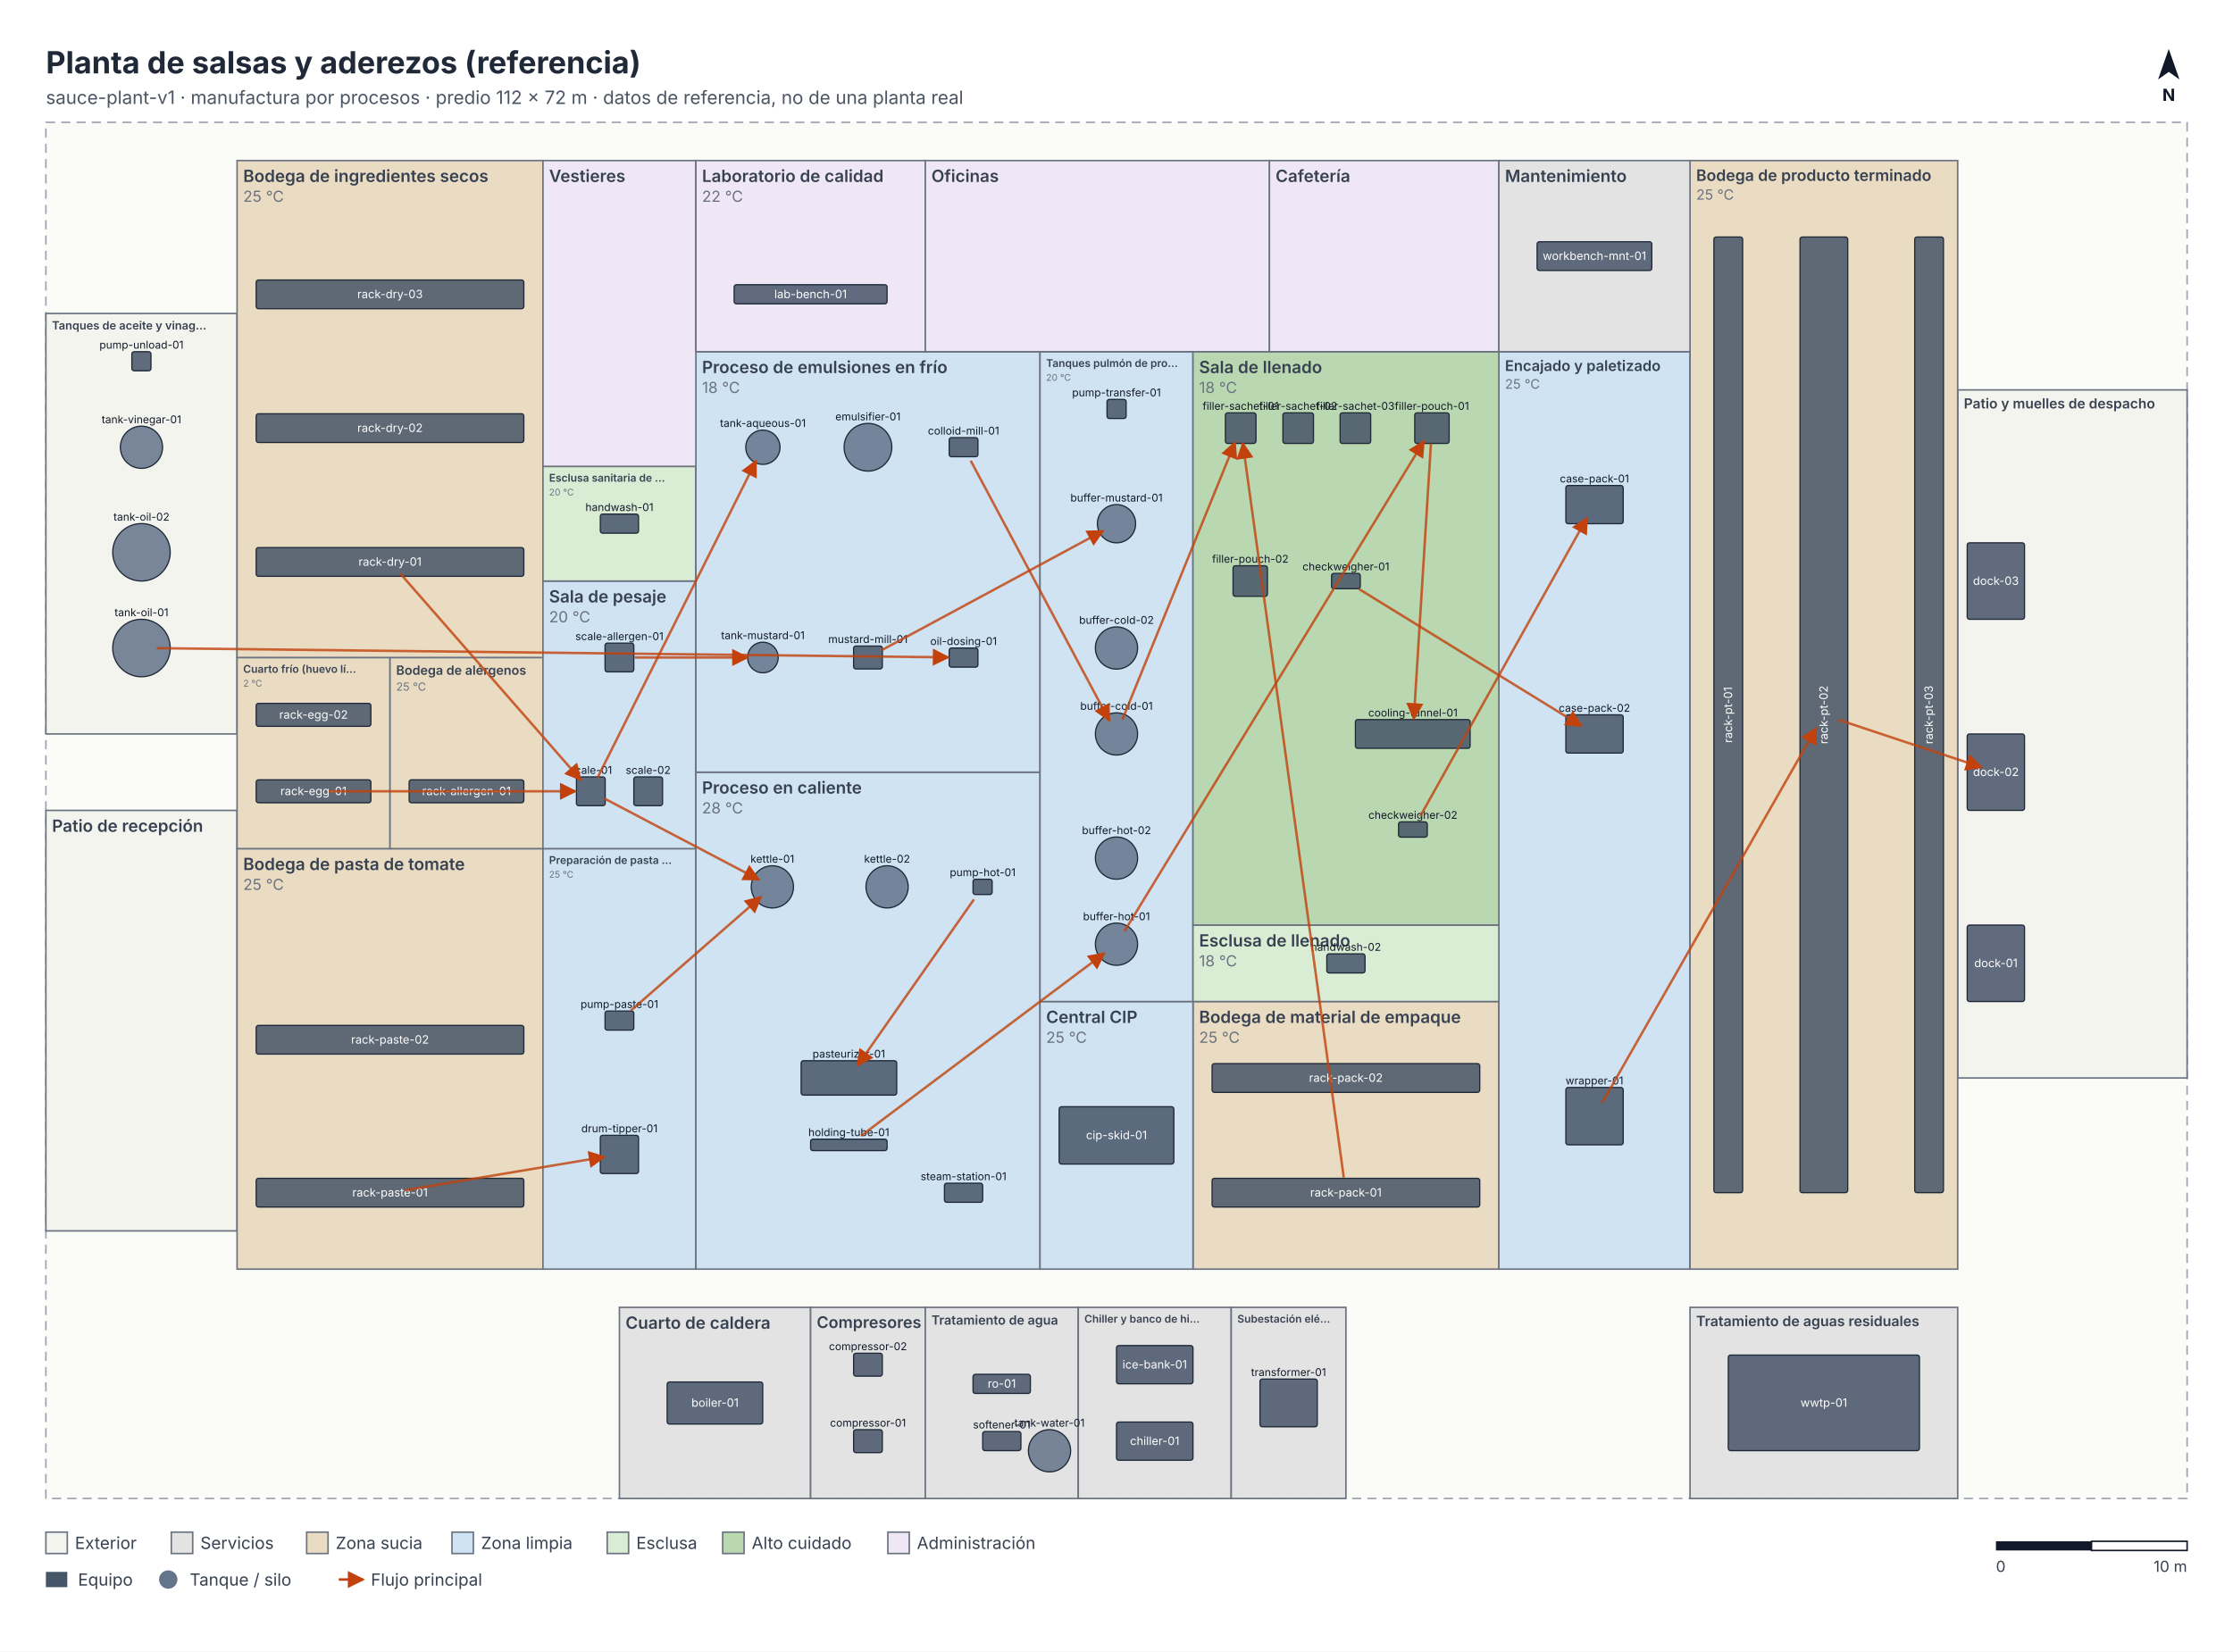
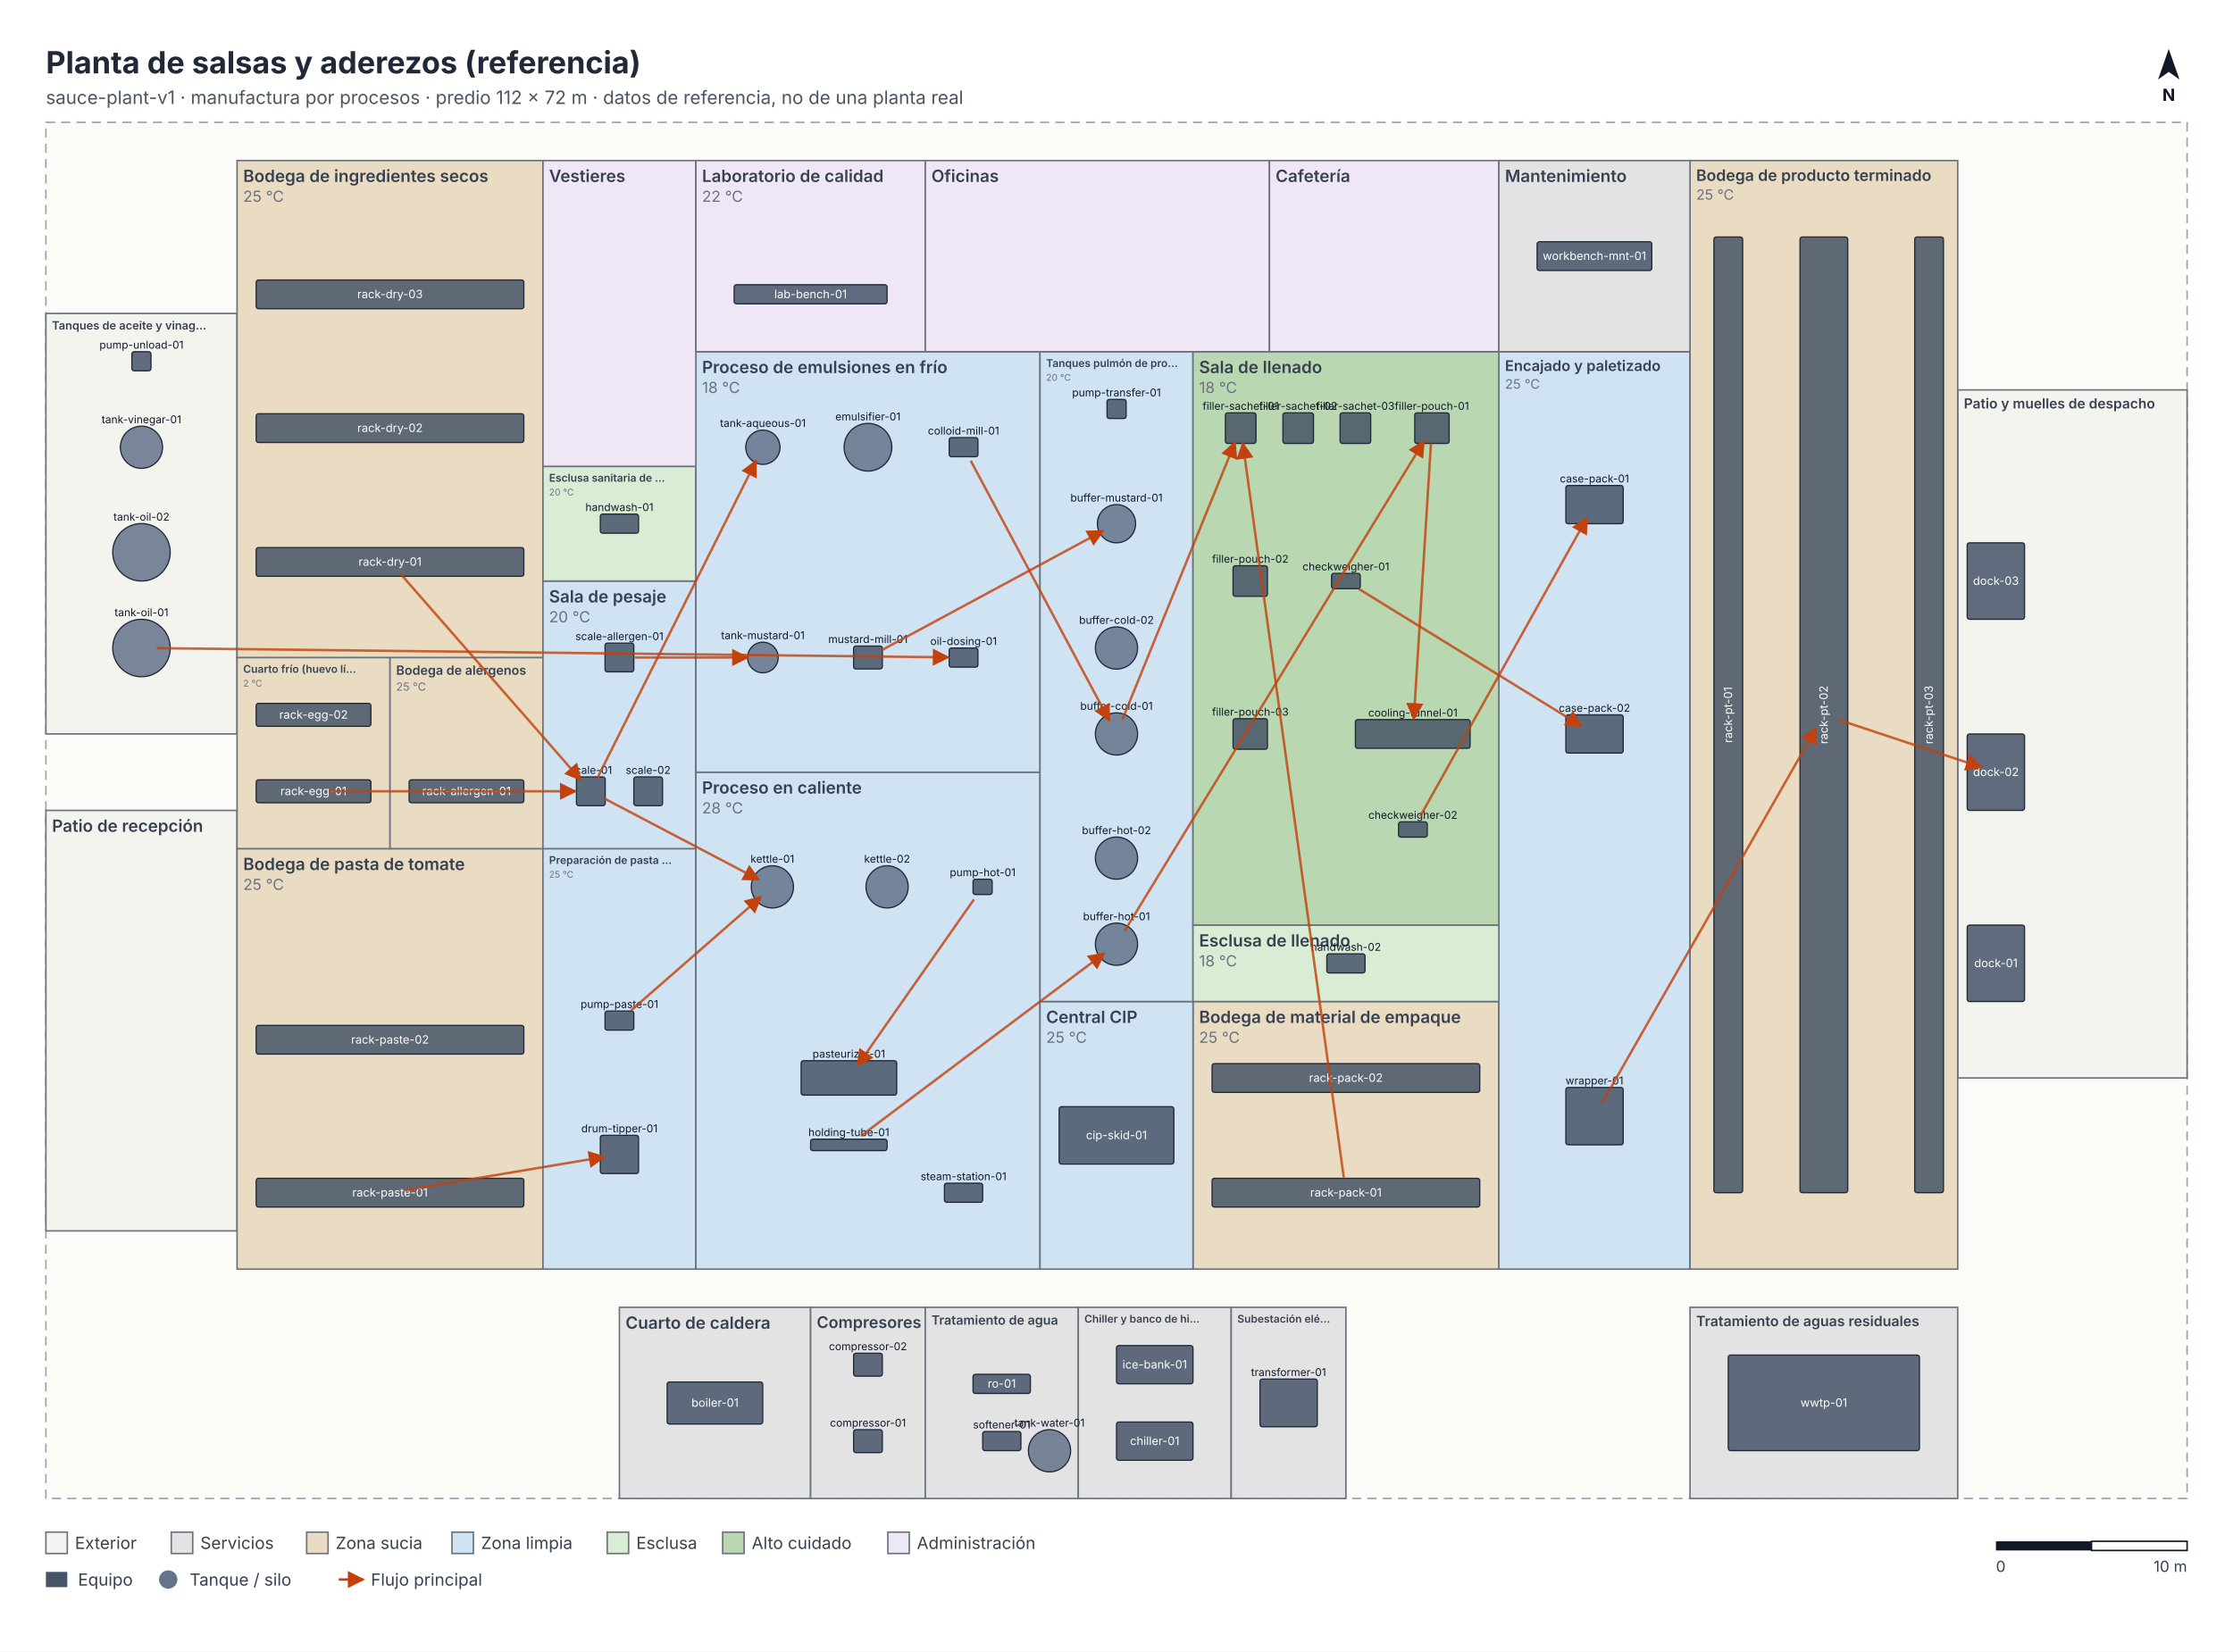
<svg xmlns="http://www.w3.org/2000/svg" width="1460" height="1080" viewBox="0 0 1460 1080" font-family="Inter, Helvetica, Arial, sans-serif">
  <defs>
    <pattern id="hatch" width="6" height="6" patternUnits="userSpaceOnUse" patternTransform="rotate(45)">
      <line x1="0" y1="0" x2="0" y2="6" stroke="#d4a017" stroke-width="1.2" stroke-opacity="0.45" />
    </pattern>
    <marker id="arrow" viewBox="0 0 10 10" refX="9" refY="5" markerWidth="7" markerHeight="7" orient="auto-start-reverse">
      <path d="M0,0 L10,5 L0,10 z" fill="#c2410c" />
    </marker>
  </defs>
  <rect width="100%" height="100%" fill="#ffffff" />
  <text x="30" y="48" font-size="20" font-weight="700" fill="#1f2937">Planta de salsas y aderezos (referencia)</text>
  <text x="30" y="68" font-size="12" fill="#4b5563">sauce-plant-v1 · manufactura por procesos · predio 112 × 72 m · datos de referencia, no de una planta real</text>
  <rect x="30.0" y="80.0" width="1400.0" height="900.0" fill="#fbfbf8" stroke="#9ca3af" stroke-dasharray="6 4" />
  <rect x="30.0" y="530.0" width="125.0" height="275.0" fill="#f4f4ef" stroke="#6b7280" stroke-width="1" />
  <text x="34.0" y="544.0" font-size="11.0" font-weight="600" fill="#374151">Patio de recepción</text>
  <rect x="30.0" y="205.0" width="125.0" height="275.0" fill="#f4f4ef" stroke="#6b7280" stroke-width="1" />
  <text x="34.0" y="215.5" font-size="7.471" font-weight="600" fill="#374151">Tanques de aceite y vinag…</text>
  <rect x="405.0" y="855.0" width="125.0" height="125.0" fill="#e3e3e3" stroke="#6b7280" stroke-width="1" />
  <text x="409.0" y="869.0" font-size="11.0" font-weight="600" fill="#374151">Cuarto de caldera</text>
  <rect x="530.0" y="855.0" width="75.0" height="125.0" fill="#e3e3e3" stroke="#6b7280" stroke-width="1" />
  <text x="534.0" y="868.5" font-size="10.502" font-weight="600" fill="#374151">Compresores</text>
  <rect x="605.0" y="855.0" width="100.0" height="125.0" fill="#e3e3e3" stroke="#6b7280" stroke-width="1" />
  <text x="609.0" y="866.3" font-size="8.348" font-weight="600" fill="#374151">Tratamiento de agua</text>
  <rect x="705.0" y="855.0" width="100.0" height="125.0" fill="#e3e3e3" stroke="#6b7280" stroke-width="1" />
  <text x="709.0" y="865.0" font-size="7.0" font-weight="600" fill="#374151">Chiller y banco de hi…</text>
  <rect x="805.0" y="855.0" width="75.0" height="125.0" fill="#e3e3e3" stroke="#6b7280" stroke-width="1" />
  <text x="809.0" y="865.0" font-size="7.0" font-weight="600" fill="#374151">Subestación elé…</text>
  <rect x="1105.0" y="855.0" width="175.0" height="125.0" fill="#e3e3e3" stroke="#6b7280" stroke-width="1" />
  <text x="1109.0" y="867.3" font-size="9.288" font-weight="600" fill="#374151">Tratamiento de aguas residuales</text>
  <rect x="1280.0" y="255.0" width="150.0" height="450.0" fill="#f4f4ef" stroke="#6b7280" stroke-width="1" />
  <text x="1284.0" y="267.1" font-size="9.068" font-weight="600" fill="#374151">Patio y muelles de despacho</text>
  <rect x="155.0" y="555.0" width="200.0" height="275.0" fill="#e9dcc3" stroke="#6b7280" stroke-width="1" />
  <text x="159.0" y="569.0" font-size="11.0" font-weight="600" fill="#374151">Bodega de pasta de tomate</text>
  <text x="159.0" y="582.0" font-size="10.0" fill="#6b7280">25 °C</text>
  <rect x="155.0" y="430.0" width="100.0" height="125.0" fill="#e9dcc3" stroke="#6b7280" stroke-width="1" />
  <text x="159.0" y="440.0" font-size="7.0" font-weight="600" fill="#374151">Cuarto frío (huevo lí…</text>
  <text x="159.0" y="449.0" font-size="6.0" fill="#6b7280">2 °C</text>
  <rect x="255.0" y="430.0" width="100.0" height="125.0" fill="#e9dcc3" stroke="#6b7280" stroke-width="1" />
  <text x="259.0" y="441.3" font-size="8.348" font-weight="600" fill="#374151">Bodega de alérgenos</text>
  <text x="259.0" y="451.7" font-size="7.348" fill="#6b7280">25 °C</text>
  <rect x="155.0" y="105.0" width="200.0" height="325.0" fill="#e9dcc3" stroke="#6b7280" stroke-width="1" />
  <text x="159.0" y="119.0" font-size="11.0" font-weight="600" fill="#374151">Bodega de ingredientes secos</text>
  <text x="159.0" y="132.0" font-size="10.0" fill="#6b7280">25 °C</text>
  <rect x="780.0" y="655.0" width="200.0" height="175.0" fill="#e9dcc3" stroke="#6b7280" stroke-width="1" />
  <text x="784.0" y="669.0" font-size="11.0" font-weight="600" fill="#374151">Bodega de material de empaque</text>
  <text x="784.0" y="682.0" font-size="10.0" fill="#6b7280">25 °C</text>
  <rect x="355.0" y="555.0" width="100.0" height="275.0" fill="#cfe3f2" stroke="#6b7280" stroke-width="1" />
  <text x="359.0" y="565.0" font-size="7.0" font-weight="600" fill="#374151">Preparación de pasta …</text>
  <text x="359.0" y="574.0" font-size="6.0" fill="#6b7280">25 °C</text>
  <rect x="355.0" y="380.0" width="100.0" height="175.0" fill="#cfe3f2" stroke="#6b7280" stroke-width="1" />
  <text x="359.0" y="394.0" font-size="11.0" font-weight="600" fill="#374151">Sala de pesaje</text>
  <text x="359.0" y="407.0" font-size="10.0" fill="#6b7280">20 °C</text>
  <rect x="355.0" y="305.0" width="100.0" height="75.0" fill="#d9ecd4" stroke="#6b7280" stroke-width="1" />
  <text x="359.0" y="315.0" font-size="7.0" font-weight="600" fill="#374151">Esclusa sanitaria de …</text>
  <text x="359.0" y="324.0" font-size="6.0" fill="#6b7280">20 °C</text>
  <rect x="455.0" y="505.0" width="225.0" height="325.0" fill="#cfe3f2" stroke="#6b7280" stroke-width="1" />
  <text x="459.0" y="519.0" font-size="11.0" font-weight="600" fill="#374151">Proceso en caliente</text>
  <text x="459.0" y="532.0" font-size="10.0" fill="#6b7280">28 °C</text>
  <rect x="455.0" y="230.0" width="225.0" height="275.0" fill="#cfe3f2" stroke="#6b7280" stroke-width="1" />
  <text x="459.0" y="244.0" font-size="11.0" font-weight="600" fill="#374151">Proceso de emulsiones en frío</text>
  <text x="459.0" y="257.0" font-size="10.0" fill="#6b7280">18 °C</text>
  <rect x="680.0" y="655.0" width="100.0" height="175.0" fill="#cfe3f2" stroke="#6b7280" stroke-width="1" />
  <text x="684.0" y="669.0" font-size="11.0" font-weight="600" fill="#374151">Central CIP</text>
  <text x="684.0" y="682.0" font-size="10.0" fill="#6b7280">25 °C</text>
  <rect x="680.0" y="230.0" width="100.0" height="425.0" fill="#cfe3f2" stroke="#6b7280" stroke-width="1" />
  <text x="684.0" y="240.0" font-size="7.0" font-weight="600" fill="#374151">Tanques pulmón de pro…</text>
  <text x="684.0" y="249.0" font-size="6.0" fill="#6b7280">20 °C</text>
  <rect x="980.0" y="230.0" width="125.0" height="600.0" fill="#cfe3f2" stroke="#6b7280" stroke-width="1" />
  <text x="984.0" y="242.6" font-size="9.606" font-weight="600" fill="#374151">Encajado y paletizado</text>
  <text x="984.0" y="254.2" font-size="8.606" fill="#6b7280">25 °C</text>
  <rect x="780.0" y="605.0" width="200.0" height="50.0" fill="#d9ecd4" stroke="#6b7280" stroke-width="1" />
  <text x="784.0" y="619.0" font-size="11.0" font-weight="600" fill="#374151">Esclusa de llenado</text>
  <text x="784.0" y="632.0" font-size="10.0" fill="#6b7280">18 °C</text>
  <rect x="780.0" y="230.0" width="200.0" height="375.0" fill="#b9d7b1" stroke="#6b7280" stroke-width="1" />
  <text x="784.0" y="244.0" font-size="11.0" font-weight="600" fill="#374151">Sala de llenado</text>
  <text x="784.0" y="257.0" font-size="10.0" fill="#6b7280">18 °C</text>
  <rect x="1105.0" y="105.0" width="175.0" height="725.0" fill="#e9dcc3" stroke="#6b7280" stroke-width="1" />
  <text x="1109.0" y="118.3" font-size="10.283" font-weight="600" fill="#374151">Bodega de producto terminado</text>
  <text x="1109.0" y="130.6" font-size="9.283" fill="#6b7280">25 °C</text>
  <rect x="355.0" y="105.0" width="100.0" height="200.0" fill="#efe7f5" stroke="#6b7280" stroke-width="1" />
  <text x="359.0" y="119.0" font-size="11.0" font-weight="600" fill="#374151">Vestieres</text>
  <rect x="455.0" y="105.0" width="150.0" height="125.0" fill="#efe7f5" stroke="#6b7280" stroke-width="1" />
  <text x="459.0" y="119.0" font-size="11.0" font-weight="600" fill="#374151">Laboratorio de calidad</text>
  <text x="459.0" y="132.0" font-size="10.0" fill="#6b7280">22 °C</text>
  <rect x="605.0" y="105.0" width="225.0" height="125.0" fill="#efe7f5" stroke="#6b7280" stroke-width="1" />
  <text x="609.0" y="119.0" font-size="11.0" font-weight="600" fill="#374151">Oficinas</text>
  <rect x="830.0" y="105.0" width="150.0" height="125.0" fill="#efe7f5" stroke="#6b7280" stroke-width="1" />
  <text x="834.0" y="119.0" font-size="11.0" font-weight="600" fill="#374151">Cafetería</text>
  <rect x="980.0" y="105.0" width="125.0" height="125.0" fill="#e3e3e3" stroke="#6b7280" stroke-width="1" />
  <text x="984.0" y="119.0" font-size="11.0" font-weight="600" fill="#374151">Mantenimiento</text>
  <circle cx="92.5" cy="423.8" r="18.8" fill="#64748b" fill-opacity="0.85" stroke="#1f2937" stroke-width="0.8" />
  <text x="92.5" y="403.0" font-size="7.0" text-anchor="middle" fill="#111827">tank-oil-01</text>
  <circle cx="92.5" cy="361.2" r="18.8" fill="#64748b" fill-opacity="0.85" stroke="#1f2937" stroke-width="0.8" />
  <text x="92.5" y="340.5" font-size="7.0" text-anchor="middle" fill="#111827">tank-oil-02</text>
  <circle cx="92.5" cy="292.5" r="13.8" fill="#64748b" fill-opacity="0.85" stroke="#1f2937" stroke-width="0.8" />
  <text x="92.5" y="276.8" font-size="7.0" text-anchor="middle" fill="#111827">tank-vinegar-01</text>
  <rect x="86.2" y="230.0" width="12.5" height="12.5" rx="1.5" fill="#475569" fill-opacity="0.85" stroke="#1f2937" stroke-width="0.8" />
  <text x="92.5" y="228.0" font-size="7.0" text-anchor="middle" fill="#111827">pump-unload-01</text>
  <rect x="167.5" y="770.6" width="175.0" height="18.8" rx="1.5" fill="#475569" fill-opacity="0.85" stroke="#1f2937" stroke-width="0.8" />
  <text x="255.0" y="782.5" font-size="7.5" text-anchor="middle" fill="#ffffff">rack-paste-01</text>
  <rect x="167.5" y="670.6" width="175.0" height="18.8" rx="1.5" fill="#475569" fill-opacity="0.85" stroke="#1f2937" stroke-width="0.8" />
  <text x="255.0" y="682.5" font-size="7.5" text-anchor="middle" fill="#ffffff">rack-paste-02</text>
  <rect x="167.5" y="510.0" width="75.0" height="15.0" rx="1.5" fill="#475569" fill-opacity="0.85" stroke="#1f2937" stroke-width="0.8" />
  <text x="205.0" y="520.0" font-size="7.5" text-anchor="middle" fill="#ffffff">rack-egg-01</text>
  <rect x="167.5" y="460.0" width="75.0" height="15.0" rx="1.5" fill="#475569" fill-opacity="0.85" stroke="#1f2937" stroke-width="0.8" />
  <text x="205.0" y="470.0" font-size="7.5" text-anchor="middle" fill="#ffffff">rack-egg-02</text>
  <rect x="267.5" y="510.0" width="75.0" height="15.0" rx="1.5" fill="#475569" fill-opacity="0.85" stroke="#1f2937" stroke-width="0.8" />
  <text x="305.0" y="520.0" font-size="7.5" text-anchor="middle" fill="#ffffff">rack-allergen-01</text>
  <rect x="167.5" y="358.1" width="175.0" height="18.8" rx="1.5" fill="#475569" fill-opacity="0.85" stroke="#1f2937" stroke-width="0.8" />
  <text x="255.0" y="370.0" font-size="7.5" text-anchor="middle" fill="#ffffff">rack-dry-01</text>
  <rect x="167.5" y="270.6" width="175.0" height="18.8" rx="1.5" fill="#475569" fill-opacity="0.85" stroke="#1f2937" stroke-width="0.8" />
  <text x="255.0" y="282.5" font-size="7.5" text-anchor="middle" fill="#ffffff">rack-dry-02</text>
  <rect x="167.5" y="183.1" width="175.0" height="18.8" rx="1.5" fill="#475569" fill-opacity="0.85" stroke="#1f2937" stroke-width="0.8" />
  <text x="255.0" y="195.0" font-size="7.5" text-anchor="middle" fill="#ffffff">rack-dry-03</text>
  <rect x="792.5" y="770.6" width="175.0" height="18.8" rx="1.5" fill="#475569" fill-opacity="0.85" stroke="#1f2937" stroke-width="0.8" />
  <text x="880.0" y="782.5" font-size="7.5" text-anchor="middle" fill="#ffffff">rack-pack-01</text>
  <rect x="792.5" y="695.6" width="175.0" height="18.8" rx="1.5" fill="#475569" fill-opacity="0.85" stroke="#1f2937" stroke-width="0.8" />
  <text x="880.0" y="707.5" font-size="7.5" text-anchor="middle" fill="#ffffff">rack-pack-02</text>
  <rect x="392.5" y="742.5" width="25.0" height="25.0" rx="1.5" fill="#475569" fill-opacity="0.85" stroke="#1f2937" stroke-width="0.8" />
  <text x="405.0" y="740.5" font-size="7.0" text-anchor="middle" fill="#111827">drum-tipper-01</text>
  <rect x="395.6" y="661.2" width="18.8" height="12.5" rx="1.5" fill="#475569" fill-opacity="0.85" stroke="#1f2937" stroke-width="0.8" />
  <text x="405.0" y="659.2" font-size="7.0" text-anchor="middle" fill="#111827">pump-paste-01</text>
  <rect x="376.9" y="508.1" width="18.8" height="18.8" rx="1.5" fill="#475569" fill-opacity="0.85" stroke="#1f2937" stroke-width="0.8" />
  <text x="386.2" y="506.1" font-size="7.0" text-anchor="middle" fill="#111827">scale-01</text>
  <rect x="414.4" y="508.1" width="18.8" height="18.8" rx="1.5" fill="#475569" fill-opacity="0.85" stroke="#1f2937" stroke-width="0.8" />
  <text x="423.8" y="506.1" font-size="7.0" text-anchor="middle" fill="#111827">scale-02</text>
  <rect x="395.6" y="420.6" width="18.8" height="18.8" rx="1.5" fill="#475569" fill-opacity="0.85" stroke="#1f2937" stroke-width="0.8" />
  <text x="405.0" y="418.6" font-size="7.0" text-anchor="middle" fill="#111827">scale-allergen-01</text>
  <rect x="392.5" y="336.2" width="25.0" height="12.5" rx="1.5" fill="#475569" fill-opacity="0.85" stroke="#1f2937" stroke-width="0.8" />
  <text x="405.0" y="334.2" font-size="7.0" text-anchor="middle" fill="#111827">handwash-01</text>
  <circle cx="505.0" cy="580.0" r="13.8" fill="#64748b" fill-opacity="0.85" stroke="#1f2937" stroke-width="0.8" />
  <text x="505.0" y="564.2" font-size="7.0" text-anchor="middle" fill="#111827">kettle-01</text>
  <circle cx="580.0" cy="580.0" r="13.8" fill="#64748b" fill-opacity="0.85" stroke="#1f2937" stroke-width="0.8" />
  <text x="580.0" y="564.2" font-size="7.0" text-anchor="middle" fill="#111827">kettle-02</text>
  <rect x="636.2" y="575.0" width="12.5" height="10.0" rx="1.5" fill="#475569" fill-opacity="0.85" stroke="#1f2937" stroke-width="0.8" />
  <text x="642.5" y="573.0" font-size="7.0" text-anchor="middle" fill="#111827">pump-hot-01</text>
  <rect x="523.8" y="693.7" width="62.5" height="22.5" rx="1.5" fill="#475569" fill-opacity="0.85" stroke="#1f2937" stroke-width="0.8" />
  <text x="555.0" y="691.7" font-size="7.0" text-anchor="middle" fill="#111827">pasteurizer-01</text>
  <rect x="530.0" y="745.0" width="50.0" height="7.5" rx="1.5" fill="#475569" fill-opacity="0.85" stroke="#1f2937" stroke-width="0.8" />
  <text x="555.0" y="743.0" font-size="7.0" text-anchor="middle" fill="#111827">holding-tube-01</text>
  <rect x="617.5" y="773.8" width="25.0" height="12.5" rx="1.5" fill="#475569" fill-opacity="0.85" stroke="#1f2937" stroke-width="0.8" />
  <text x="630.0" y="771.8" font-size="7.0" text-anchor="middle" fill="#111827">steam-station-01</text>
  <circle cx="498.8" cy="292.5" r="11.2" fill="#64748b" fill-opacity="0.85" stroke="#1f2937" stroke-width="0.8" />
  <text x="498.8" y="279.2" font-size="7.0" text-anchor="middle" fill="#111827">tank-aqueous-01</text>
  <circle cx="567.5" cy="292.5" r="15.6" fill="#64748b" fill-opacity="0.85" stroke="#1f2937" stroke-width="0.8" />
  <text x="567.5" y="274.9" font-size="7.0" text-anchor="middle" fill="#111827">emulsifier-01</text>
  <rect x="620.6" y="286.2" width="18.8" height="12.5" rx="1.5" fill="#475569" fill-opacity="0.85" stroke="#1f2937" stroke-width="0.8" />
  <text x="630.0" y="284.2" font-size="7.0" text-anchor="middle" fill="#111827">colloid-mill-01</text>
  <circle cx="498.8" cy="430.0" r="10.0" fill="#64748b" fill-opacity="0.85" stroke="#1f2937" stroke-width="0.8" />
  <text x="498.8" y="418.0" font-size="7.0" text-anchor="middle" fill="#111827">tank-mustard-01</text>
  <rect x="558.1" y="422.5" width="18.8" height="15.0" rx="1.5" fill="#475569" fill-opacity="0.85" stroke="#1f2937" stroke-width="0.8" />
  <text x="567.5" y="420.5" font-size="7.0" text-anchor="middle" fill="#111827">mustard-mill-01</text>
  <rect x="620.6" y="423.8" width="18.8" height="12.5" rx="1.5" fill="#475569" fill-opacity="0.85" stroke="#1f2937" stroke-width="0.8" />
  <text x="630.0" y="421.8" font-size="7.0" text-anchor="middle" fill="#111827">oil-dosing-01</text>
  <rect x="692.5" y="723.8" width="75.0" height="37.5" rx="1.5" fill="#475569" fill-opacity="0.85" stroke="#1f2937" stroke-width="0.8" />
  <text x="730.0" y="745.0" font-size="7.5" text-anchor="middle" fill="#ffffff">cip-skid-01</text>
  <circle cx="730.0" cy="617.5" r="13.8" fill="#64748b" fill-opacity="0.85" stroke="#1f2937" stroke-width="0.8" />
  <text x="730.0" y="601.8" font-size="7.0" text-anchor="middle" fill="#111827">buffer-hot-01</text>
  <circle cx="730.0" cy="561.2" r="13.8" fill="#64748b" fill-opacity="0.85" stroke="#1f2937" stroke-width="0.8" />
  <text x="730.0" y="545.5" font-size="7.0" text-anchor="middle" fill="#111827">buffer-hot-02</text>
  <circle cx="730.0" cy="480.0" r="13.8" fill="#64748b" fill-opacity="0.85" stroke="#1f2937" stroke-width="0.8" />
  <text x="730.0" y="464.2" font-size="7.0" text-anchor="middle" fill="#111827">buffer-cold-01</text>
  <circle cx="730.0" cy="423.8" r="13.8" fill="#64748b" fill-opacity="0.85" stroke="#1f2937" stroke-width="0.8" />
  <text x="730.0" y="408.0" font-size="7.0" text-anchor="middle" fill="#111827">buffer-cold-02</text>
  <circle cx="730.0" cy="342.5" r="12.5" fill="#64748b" fill-opacity="0.85" stroke="#1f2937" stroke-width="0.8" />
  <text x="730.0" y="328.0" font-size="7.0" text-anchor="middle" fill="#111827">buffer-mustard-01</text>
  <rect x="723.8" y="261.2" width="12.5" height="12.5" rx="1.5" fill="#475569" fill-opacity="0.85" stroke="#1f2937" stroke-width="0.8" />
  <text x="730.0" y="259.2" font-size="7.0" text-anchor="middle" fill="#111827">pump-transfer-01</text>
  <rect x="867.5" y="623.8" width="25.0" height="12.5" rx="1.5" fill="#475569" fill-opacity="0.85" stroke="#1f2937" stroke-width="0.8" />
  <text x="880.0" y="621.8" font-size="7.0" text-anchor="middle" fill="#111827">handwash-02</text>
  <rect x="801.2" y="270.0" width="20.0" height="20.0" rx="1.5" fill="#475569" fill-opacity="0.85" stroke="#1f2937" stroke-width="0.8" />
  <text x="811.2" y="268.0" font-size="7.0" text-anchor="middle" fill="#111827">filler-sachet-01</text>
  <rect x="838.8" y="270.0" width="20.0" height="20.0" rx="1.5" fill="#475569" fill-opacity="0.85" stroke="#1f2937" stroke-width="0.8" />
  <text x="848.8" y="268.0" font-size="7.0" text-anchor="middle" fill="#111827">filler-sachet-02</text>
  <rect x="876.2" y="270.0" width="20.0" height="20.0" rx="1.5" fill="#475569" fill-opacity="0.85" stroke="#1f2937" stroke-width="0.8" />
  <text x="886.2" y="268.0" font-size="7.0" text-anchor="middle" fill="#111827">filler-sachet-03</text>
  <rect x="925.0" y="270.0" width="22.5" height="20.0" rx="1.5" fill="#475569" fill-opacity="0.85" stroke="#1f2937" stroke-width="0.8" />
  <text x="936.2" y="268.0" font-size="7.0" text-anchor="middle" fill="#111827">filler-pouch-01</text>
  <rect x="806.2" y="370.0" width="22.5" height="20.0" rx="1.5" fill="#475569" fill-opacity="0.85" stroke="#1f2937" stroke-width="0.8" />
  <text x="817.5" y="368.0" font-size="7.0" text-anchor="middle" fill="#111827">filler-pouch-02</text>
+   <rect x="806.2" y="470.0" width="22.5" height="20.0" rx="1.5" fill="#475569" fill-opacity="0.85" stroke="#1f2937" stroke-width="0.8" />
+   <text x="817.5" y="468.0" font-size="7.0" text-anchor="middle" fill="#111827">filler-pouch-03</text>
  <rect x="870.6" y="375.0" width="18.8" height="10.0" rx="1.5" fill="#475569" fill-opacity="0.85" stroke="#1f2937" stroke-width="0.8" />
  <text x="880.0" y="373.0" font-size="7.0" text-anchor="middle" fill="#111827">checkweigher-01</text>
  <rect x="914.4" y="537.5" width="18.8" height="10.0" rx="1.5" fill="#475569" fill-opacity="0.85" stroke="#1f2937" stroke-width="0.8" />
  <text x="923.8" y="535.5" font-size="7.0" text-anchor="middle" fill="#111827">checkweigher-02</text>
  <rect x="886.2" y="470.6" width="75.0" height="18.8" rx="1.5" fill="#475569" fill-opacity="0.85" stroke="#1f2937" stroke-width="0.8" />
  <text x="923.8" y="468.6" font-size="7.0" text-anchor="middle" fill="#111827">cooling-tunnel-01</text>
  <rect x="1023.8" y="317.5" width="37.5" height="25.0" rx="1.5" fill="#475569" fill-opacity="0.85" stroke="#1f2937" stroke-width="0.8" />
  <text x="1042.5" y="315.5" font-size="7.0" text-anchor="middle" fill="#111827">case-pack-01</text>
  <rect x="1023.8" y="467.5" width="37.5" height="25.0" rx="1.5" fill="#475569" fill-opacity="0.85" stroke="#1f2937" stroke-width="0.8" />
  <text x="1042.5" y="465.5" font-size="7.0" text-anchor="middle" fill="#111827">case-pack-02</text>
  <rect x="1023.8" y="711.2" width="37.5" height="37.5" rx="1.5" fill="#475569" fill-opacity="0.85" stroke="#1f2937" stroke-width="0.8" />
  <text x="1042.5" y="709.2" font-size="7.0" text-anchor="middle" fill="#111827">wrapper-01</text>
  <rect x="1120.6" y="155.0" width="18.8" height="625.0" rx="1.5" fill="#475569" fill-opacity="0.85" stroke="#1f2937" stroke-width="0.8" />
  <text x="1130.0" y="470.0" font-size="7.5" text-anchor="middle" fill="#ffffff" transform="rotate(-90 1130.0 467.5)">rack-pt-01</text>
  <rect x="1176.9" y="155.0" width="31.2" height="625.0" rx="1.5" fill="#475569" fill-opacity="0.85" stroke="#1f2937" stroke-width="0.8" />
  <text x="1192.5" y="470.0" font-size="7.5" text-anchor="middle" fill="#ffffff" transform="rotate(-90 1192.5 467.5)">rack-pt-02</text>
  <rect x="1251.9" y="155.0" width="18.8" height="625.0" rx="1.5" fill="#475569" fill-opacity="0.85" stroke="#1f2937" stroke-width="0.8" />
  <text x="1261.2" y="470.0" font-size="7.5" text-anchor="middle" fill="#ffffff" transform="rotate(-90 1261.2 467.5)">rack-pt-03</text>
  <rect x="1286.2" y="605.0" width="37.5" height="50.0" rx="1.5" fill="#475569" fill-opacity="0.85" stroke="#1f2937" stroke-width="0.8" />
  <text x="1305.0" y="632.5" font-size="7.5" text-anchor="middle" fill="#ffffff">dock-01</text>
  <rect x="1286.2" y="480.0" width="37.5" height="50.0" rx="1.5" fill="#475569" fill-opacity="0.85" stroke="#1f2937" stroke-width="0.8" />
  <text x="1305.0" y="507.5" font-size="7.5" text-anchor="middle" fill="#ffffff">dock-02</text>
  <rect x="1286.2" y="355.0" width="37.5" height="50.0" rx="1.5" fill="#475569" fill-opacity="0.85" stroke="#1f2937" stroke-width="0.8" />
  <text x="1305.0" y="382.5" font-size="7.5" text-anchor="middle" fill="#ffffff">dock-03</text>
  <rect x="480.0" y="186.2" width="100.0" height="12.5" rx="1.5" fill="#475569" fill-opacity="0.85" stroke="#1f2937" stroke-width="0.8" />
  <text x="530.0" y="195.0" font-size="7.5" text-anchor="middle" fill="#ffffff">lab-bench-01</text>
  <rect x="1005.0" y="158.1" width="75.0" height="18.8" rx="1.5" fill="#475569" fill-opacity="0.85" stroke="#1f2937" stroke-width="0.8" />
  <text x="1042.5" y="170.0" font-size="7.5" text-anchor="middle" fill="#ffffff">workbench-mnt-01</text>
  <rect x="436.2" y="903.8" width="62.5" height="27.5" rx="1.5" fill="#475569" fill-opacity="0.85" stroke="#1f2937" stroke-width="0.8" />
  <text x="467.5" y="920.0" font-size="7.5" text-anchor="middle" fill="#ffffff">boiler-01</text>
  <rect x="558.1" y="935.0" width="18.8" height="15.0" rx="1.5" fill="#475569" fill-opacity="0.85" stroke="#1f2937" stroke-width="0.8" />
  <text x="567.5" y="933.0" font-size="7.0" text-anchor="middle" fill="#111827">compressor-01</text>
  <rect x="558.1" y="885.0" width="18.8" height="15.0" rx="1.5" fill="#475569" fill-opacity="0.85" stroke="#1f2937" stroke-width="0.8" />
  <text x="567.5" y="883.0" font-size="7.0" text-anchor="middle" fill="#111827">compressor-02</text>
  <rect x="642.5" y="936.2" width="25.0" height="12.5" rx="1.5" fill="#475569" fill-opacity="0.85" stroke="#1f2937" stroke-width="0.8" />
  <text x="655.0" y="934.2" font-size="7.0" text-anchor="middle" fill="#111827">softener-01</text>
  <rect x="636.2" y="898.8" width="37.5" height="12.5" rx="1.5" fill="#475569" fill-opacity="0.85" stroke="#1f2937" stroke-width="0.8" />
  <text x="655.0" y="907.5" font-size="7.5" text-anchor="middle" fill="#ffffff">ro-01</text>
  <circle cx="686.2" cy="948.8" r="13.8" fill="#64748b" fill-opacity="0.85" stroke="#1f2937" stroke-width="0.8" />
  <text x="686.2" y="933.0" font-size="7.0" text-anchor="middle" fill="#111827">tank-water-01</text>
  <rect x="730.0" y="930.0" width="50.0" height="25.0" rx="1.5" fill="#475569" fill-opacity="0.85" stroke="#1f2937" stroke-width="0.8" />
  <text x="755.0" y="945.0" font-size="7.5" text-anchor="middle" fill="#ffffff">chiller-01</text>
  <rect x="730.0" y="880.0" width="50.0" height="25.0" rx="1.5" fill="#475569" fill-opacity="0.85" stroke="#1f2937" stroke-width="0.8" />
  <text x="755.0" y="895.0" font-size="7.5" text-anchor="middle" fill="#ffffff">ice-bank-01</text>
  <rect x="823.8" y="901.9" width="37.5" height="31.2" rx="1.5" fill="#475569" fill-opacity="0.85" stroke="#1f2937" stroke-width="0.8" />
  <text x="842.5" y="899.9" font-size="7.0" text-anchor="middle" fill="#111827">transformer-01</text>
  <rect x="1130.0" y="886.2" width="125.0" height="62.5" rx="1.5" fill="#475569" fill-opacity="0.85" stroke="#1f2937" stroke-width="0.8" />
  <text x="1192.5" y="920.0" font-size="7.5" text-anchor="middle" fill="#ffffff">wwtp-01</text>
  <line x1="264.9" y1="778.4" x2="395.1" y2="756.6" stroke="#c2410c" stroke-width="1.6" stroke-opacity="0.8" marker-end="url(#arrow)" />
  <line x1="215.0" y1="517.5" x2="376.2" y2="517.5" stroke="#c2410c" stroke-width="1.6" stroke-opacity="0.8" marker-end="url(#arrow)" />
  <line x1="261.6" y1="375.0" x2="379.7" y2="510.0" stroke="#c2410c" stroke-width="1.6" stroke-opacity="0.8" marker-end="url(#arrow)" />
  <line x1="412.5" y1="660.9" x2="497.5" y2="586.6" stroke="#c2410c" stroke-width="1.6" stroke-opacity="0.8" marker-end="url(#arrow)" />
  <line x1="395.1" y1="522.2" x2="496.2" y2="575.3" stroke="#c2410c" stroke-width="1.6" stroke-opacity="0.8" marker-end="url(#arrow)" />
  <line x1="636.8" y1="588.2" x2="560.7" y2="696.8" stroke="#c2410c" stroke-width="1.6" stroke-opacity="0.8" marker-end="url(#arrow)" />
  <line x1="563.0" y1="742.8" x2="722.0" y2="623.5" stroke="#c2410c" stroke-width="1.6" stroke-opacity="0.8" marker-end="url(#arrow)" />
  <line x1="390.7" y1="508.6" x2="494.3" y2="301.4" stroke="#c2410c" stroke-width="1.6" stroke-opacity="0.8" marker-end="url(#arrow)" />
  <line x1="102.5" y1="423.9" x2="620.0" y2="429.9" stroke="#c2410c" stroke-width="1.6" stroke-opacity="0.8" marker-end="url(#arrow)" />
  <line x1="634.7" y1="301.3" x2="725.3" y2="471.2" stroke="#c2410c" stroke-width="1.6" stroke-opacity="0.8" marker-end="url(#arrow)" />
  <line x1="415.0" y1="430.0" x2="488.8" y2="430.0" stroke="#c2410c" stroke-width="1.6" stroke-opacity="0.8" marker-end="url(#arrow)" />
  <line x1="576.3" y1="425.3" x2="721.2" y2="347.2" stroke="#c2410c" stroke-width="1.6" stroke-opacity="0.8" marker-end="url(#arrow)" />
  <line x1="735.2" y1="609.0" x2="931.0" y2="288.5" stroke="#c2410c" stroke-width="1.6" stroke-opacity="0.8" marker-end="url(#arrow)" />
  <line x1="733.8" y1="470.7" x2="807.5" y2="289.3" stroke="#c2410c" stroke-width="1.6" stroke-opacity="0.8" marker-end="url(#arrow)" />
  <line x1="935.6" y1="290.0" x2="924.4" y2="470.0" stroke="#c2410c" stroke-width="1.6" stroke-opacity="0.8" marker-end="url(#arrow)" />
  <line x1="888.5" y1="385.2" x2="1034.0" y2="474.8" stroke="#c2410c" stroke-width="1.6" stroke-opacity="0.8" marker-end="url(#arrow)" />
  <line x1="928.6" y1="533.8" x2="1037.6" y2="338.7" stroke="#c2410c" stroke-width="1.6" stroke-opacity="0.8" marker-end="url(#arrow)" />
  <line x1="878.6" y1="770.1" x2="812.6" y2="289.9" stroke="#c2410c" stroke-width="1.6" stroke-opacity="0.8" marker-end="url(#arrow)" />
  <line x1="1047.5" y1="721.3" x2="1187.5" y2="476.2" stroke="#c2410c" stroke-width="1.6" stroke-opacity="0.8" marker-end="url(#arrow)" />
  <line x1="1202.0" y1="470.7" x2="1295.5" y2="501.8" stroke="#c2410c" stroke-width="1.6" stroke-opacity="0.8" marker-end="url(#arrow)" />
  <rect x="30" y="1002.0" width="14" height="14" fill="#f4f4ef" stroke="#6b7280" />
  <text x="49" y="1013.0" font-size="11" fill="#374151">Exterior</text>
  <rect x="112.0" y="1002.0" width="14" height="14" fill="#e3e3e3" stroke="#6b7280" />
  <text x="131.0" y="1013.0" font-size="11" fill="#374151">Servicios</text>
  <rect x="200.5" y="1002.0" width="14" height="14" fill="#e9dcc3" stroke="#6b7280" />
  <text x="219.5" y="1013.0" font-size="11" fill="#374151">Zona sucia</text>
  <rect x="295.5" y="1002.0" width="14" height="14" fill="#cfe3f2" stroke="#6b7280" />
  <text x="314.5" y="1013.0" font-size="11" fill="#374151">Zona limpia</text>
  <rect x="397.0" y="1002.0" width="14" height="14" fill="#d9ecd4" stroke="#6b7280" />
  <text x="416.0" y="1013.0" font-size="11" fill="#374151">Esclusa</text>
  <rect x="472.5" y="1002.0" width="14" height="14" fill="#b9d7b1" stroke="#6b7280" />
  <text x="491.5" y="1013.0" font-size="11" fill="#374151">Alto cuidado</text>
  <rect x="580.5" y="1002.0" width="14" height="14" fill="#efe7f5" stroke="#6b7280" />
  <text x="599.5" y="1013.0" font-size="11" fill="#374151">Administración</text>
  <rect x="30" y="1028.0" width="14" height="10" fill="#475569" />
  <text x="51" y="1037.0" font-size="11" fill="#374151">Equipo</text>
  <circle cx="110.0" cy="1033.0" r="6" fill="#64748b" />
  <text x="124.0" y="1037.0" font-size="11" fill="#374151">Tanque / silo</text>
  <line x1="221.5" y1="1033.0" x2="237.5" y2="1033.0" stroke="#c2410c" stroke-width="1.6" marker-end="url(#arrow)" />
  <text x="242.5" y="1037.0" font-size="11" fill="#374151">Flujo principal</text>
  <rect x="1305.0" y="1008.0" width="62.5" height="6" fill="#111827" />
  <rect x="1367.5" y="1008.0" width="62.5" height="6" fill="#ffffff" stroke="#111827" />
  <text x="1305.0" y="1028.0" font-size="10" fill="#374151">0</text>
  <text x="1430.0" y="1028.0" font-size="10" text-anchor="end" fill="#374151">10 m</text>
  <path d="M1418.0,32 L1425.0,52 L1418.0,47 L1411.0,52 z" fill="#111827" />
  <text x="1418.0" y="66" font-size="11" font-weight="700" text-anchor="middle" fill="#111827">N</text>
</svg>
